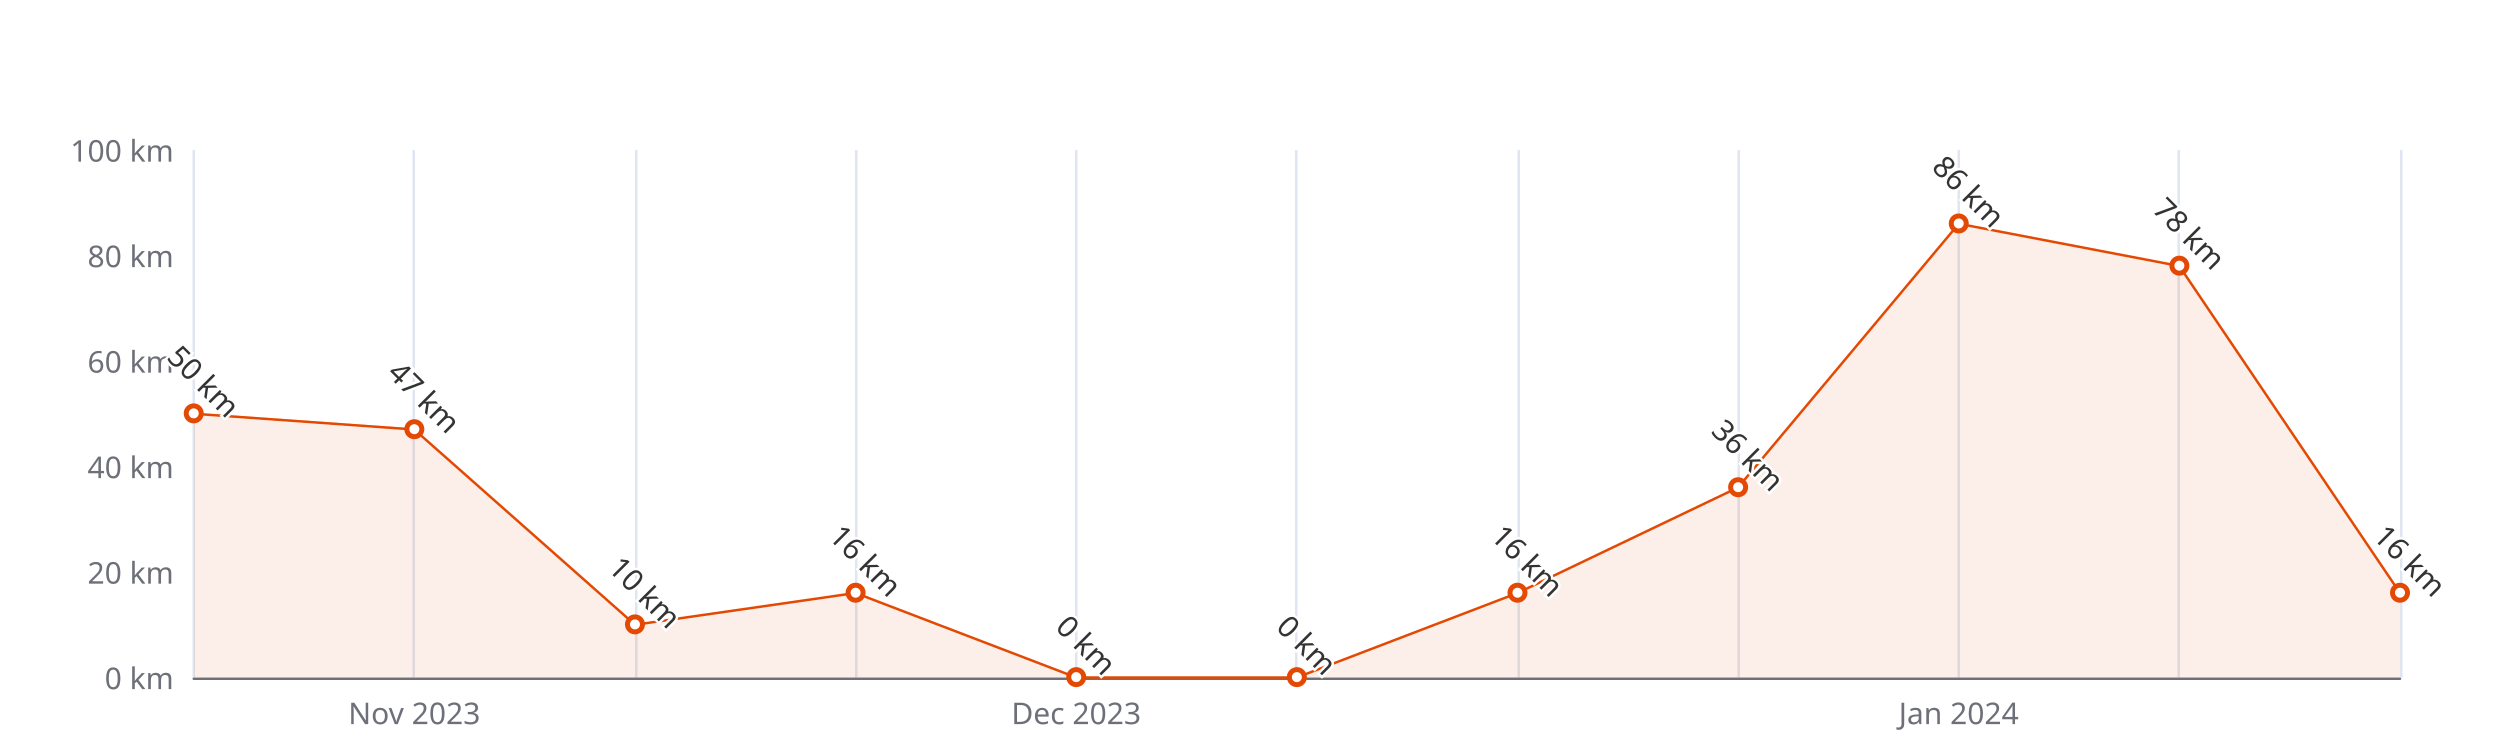
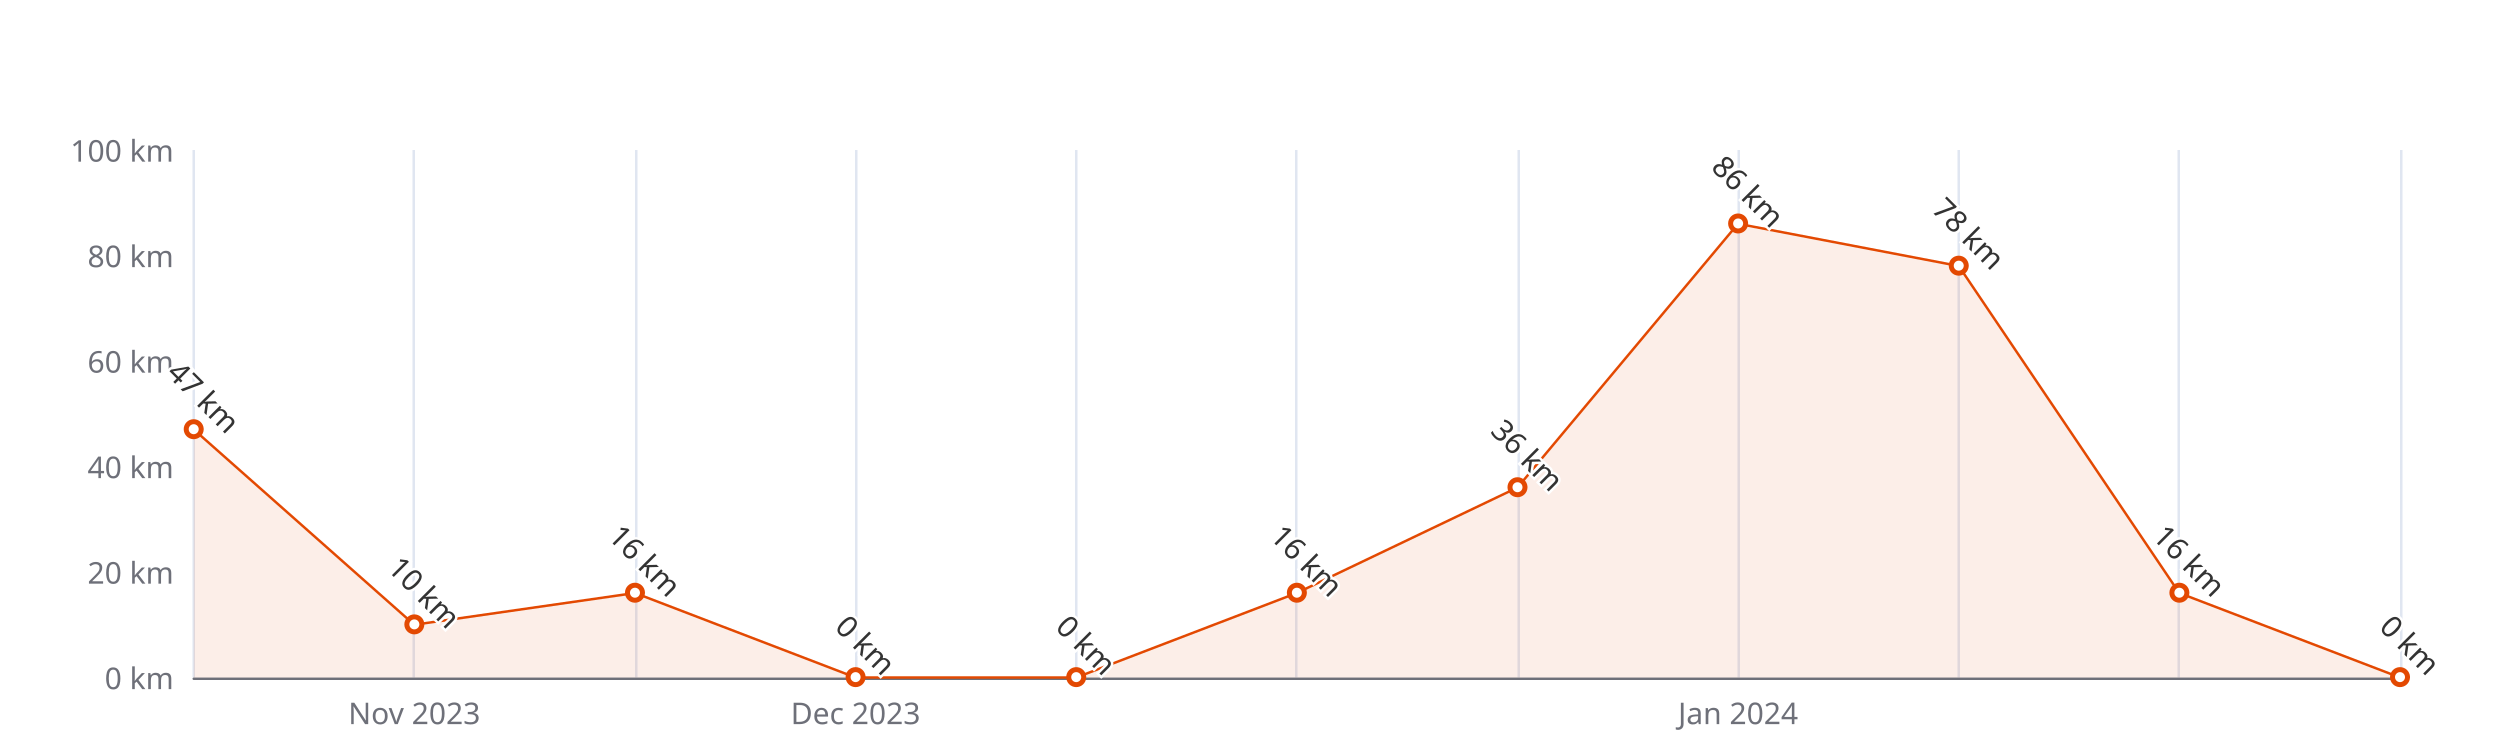
<svg xmlns="http://www.w3.org/2000/svg" width="1000" height="300" version="1.1" baseProfile="full" viewBox="0 0 1000 300">
  <rect width="1000" height="300" x="0" y="0" id="0" fill="#ffffff" />
  <path d="M77.5 60L77.5 271" fill="none" stroke="#E0E6F1" />
  <path d="M165.5 60L165.5 271" fill="none" stroke="#E0E6F1" />
  <path d="M254.5 60L254.5 271" fill="none" stroke="#E0E6F1" />
  <path d="M342.5 60L342.5 271" fill="none" stroke="#E0E6F1" />
  <path d="M430.5 60L430.5 271" fill="none" stroke="#E0E6F1" />
  <path d="M518.5 60L518.5 271" fill="none" stroke="#E0E6F1" />
  <path d="M607.5 60L607.5 271" fill="none" stroke="#E0E6F1" />
  <path d="M695.5 60L695.5 271" fill="none" stroke="#E0E6F1" />
  <path d="M783.5 60L783.5 271" fill="none" stroke="#E0E6F1" />
  <path d="M871.5 60L871.5 271" fill="none" stroke="#E0E6F1" />
  <path d="M960.5 60L960.5 271" fill="none" stroke="#E0E6F1" />
  <path d="M77.5 271.5L960 271.5" fill="none" stroke="#6E7079" stroke-linecap="round" />
  <text dominant-baseline="central" text-anchor="end" style="font-size:12px;font-family:sans-serif;" xml:space="preserve" transform="translate(69.48 271)" fill="#6E7079">0 km</text>
  <text dominant-baseline="central" text-anchor="end" style="font-size:12px;font-family:sans-serif;" xml:space="preserve" transform="translate(69.48 228.8)" fill="#6E7079">20 km</text>
  <text dominant-baseline="central" text-anchor="end" style="font-size:12px;font-family:sans-serif;" xml:space="preserve" transform="translate(69.48 186.6)" fill="#6E7079">40 km</text>
  <text dominant-baseline="central" text-anchor="end" style="font-size:12px;font-family:sans-serif;" xml:space="preserve" transform="translate(69.48 144.4)" fill="#6E7079">60 km</text>
  <text dominant-baseline="central" text-anchor="end" style="font-size:12px;font-family:sans-serif;" xml:space="preserve" transform="translate(69.48 102.2)" fill="#6E7079">80 km</text>
  <text dominant-baseline="central" text-anchor="end" style="font-size:12px;font-family:sans-serif;" xml:space="preserve" transform="translate(69.48 60)" fill="#6E7079">100 km</text>
  <text dominant-baseline="central" text-anchor="middle" style="font-size:12px;font-family:sans-serif;" xml:space="preserve" y="6" transform="translate(165.732 279)" fill="#6E7079">Nov 2023</text>
-   <text dominant-baseline="central" text-anchor="middle" style="font-size:12px;font-family:sans-serif;" xml:space="preserve" y="6" transform="translate(430.488 279)" fill="#6E7079">Dec 2023</text>
-   <text dominant-baseline="central" text-anchor="middle" style="font-size:12px;font-family:sans-serif;" xml:space="preserve" y="6" transform="translate(783.496 279)" fill="#6E7079">Jan 2024</text>
+   <text dominant-baseline="central" text-anchor="middle" style="font-size:12px;font-family:sans-serif;" xml:space="preserve" y="6" transform="translate(342.236 279)" fill="#6E7079">Dec 2023</text>
+   <text dominant-baseline="central" text-anchor="middle" style="font-size:12px;font-family:sans-serif;" xml:space="preserve" y="6" transform="translate(695.244 279)" fill="#6E7079">Jan 2024</text>
  <g clip-path="url(#zr5-c0)">
-     <path d="M77.5 165.5L165.7 171.8L254 249.9L342.2 237.2L430.5 271L518.7 271L607 237.2L695.2 195L783.5 89.5L871.7 106.4L960 237.2L960 271L871.7 271L783.5 271L695.2 271L607 271L518.7 271L430.5 271L342.2 271L254 271L165.7 271L77.5 271Z" fill="rgb(227,73,2)" fill-opacity="0.09" />
-     <path d="M77.5 165.5L165.7 171.8L254 249.9L342.2 237.2L430.5 271L518.7 271L607 237.2L695.2 195L783.5 89.5L871.7 106.4L960 237.2" fill="none" stroke="#E34902" stroke-linejoin="bevel" />
+     <path d="M77.5 171.8L165.7 249.9L254 237.2L342.2 271L430.5 271L518.7 237.2L607 195L695.2 89.5L783.5 106.4L871.7 237.2L960 271L871.7 271L783.5 271L695.2 271L607 271L518.7 271L430.5 271L342.2 271L254 271L165.7 271L77.5 271Z" fill="rgb(227,73,2)" fill-opacity="0.09" />
+     <path d="M77.5 171.8L165.7 249.9L254 237.2L342.2 271L430.5 271L518.7 237.2L607 195L695.2 89.5L783.5 106.4L871.7 237.2L960 271" fill="none" stroke="#E34902" stroke-linejoin="bevel" />
  </g>
-   <path d="M1 0A1 1 0 1 1 1 -0.1A1 1 0 0 1 1 0" transform="matrix(3,0,0,3,77.48,165.5)" fill="#fff" stroke="#E34902" stroke-width="0.667" />
-   <path d="M1 0A1 1 0 1 1 1 -0.1A1 1 0 0 1 1 0" transform="matrix(3,0,0,3,165.732,171.83)" fill="#fff" stroke="#E34902" stroke-width="0.667" />
-   <path d="M1 0A1 1 0 1 1 1 -0.1A1 1 0 0 1 1 0" transform="matrix(3,0,0,3,253.984,249.9)" fill="#fff" stroke="#E34902" stroke-width="0.667" />
-   <path d="M1 0A1 1 0 1 1 1 -0.1A1 1 0 0 1 1 0" transform="matrix(3,0,0,3,342.236,237.24)" fill="#fff" stroke="#E34902" stroke-width="0.667" />
+   <path d="M1 0A1 1 0 1 1 1 -0.1A1 1 0 0 1 1 0" transform="matrix(3,0,0,3,77.48,171.83)" fill="#fff" stroke="#E34902" stroke-width="0.667" />
+   <path d="M1 0A1 1 0 1 1 1 -0.1A1 1 0 0 1 1 0" transform="matrix(3,0,0,3,165.732,249.9)" fill="#fff" stroke="#E34902" stroke-width="0.667" />
+   <path d="M1 0A1 1 0 1 1 1 -0.1A1 1 0 0 1 1 0" transform="matrix(3,0,0,3,253.984,237.24)" fill="#fff" stroke="#E34902" stroke-width="0.667" />
+   <path d="M1 0A1 1 0 1 1 1 -0.1A1 1 0 0 1 1 0" transform="matrix(3,0,0,3,342.236,271)" fill="#fff" stroke="#E34902" stroke-width="0.667" />
  <path d="M1 0A1 1 0 1 1 1 -0.1A1 1 0 0 1 1 0" transform="matrix(3,0,0,3,430.488,271)" fill="#fff" stroke="#E34902" stroke-width="0.667" />
-   <path d="M1 0A1 1 0 1 1 1 -0.1A1 1 0 0 1 1 0" transform="matrix(3,0,0,3,518.74,271)" fill="#fff" stroke="#E34902" stroke-width="0.667" />
-   <path d="M1 0A1 1 0 1 1 1 -0.1A1 1 0 0 1 1 0" transform="matrix(3,0,0,3,606.992,237.24)" fill="#fff" stroke="#E34902" stroke-width="0.667" />
-   <path d="M1 0A1 1 0 1 1 1 -0.1A1 1 0 0 1 1 0" transform="matrix(3,0,0,3,695.244,195.04)" fill="#fff" stroke="#E34902" stroke-width="0.667" />
-   <path d="M1 0A1 1 0 1 1 1 -0.1A1 1 0 0 1 1 0" transform="matrix(3,0,0,3,783.496,89.54)" fill="#fff" stroke="#E34902" stroke-width="0.667" />
-   <path d="M1 0A1 1 0 1 1 1 -0.1A1 1 0 0 1 1 0" transform="matrix(3,0,0,3,871.748,106.42)" fill="#fff" stroke="#E34902" stroke-width="0.667" />
-   <path d="M1 0A1 1 0 1 1 1 -0.1A1 1 0 0 1 1 0" transform="matrix(3,0,0,3,960,237.24)" fill="#fff" stroke="#E34902" stroke-width="0.667" />
-   <text dominant-baseline="central" text-anchor="middle" style="font-size:12px;font-family:sans-serif;" xml:space="preserve" y="-6" transform="matrix(0.707,0.707,-0.707,0.707,77.48,156.5)" fill="#333" stroke="rgb(255,255,255)" stroke-width="2" paint-order="stroke" stroke-miterlimit="2">50 km</text>
-   <text dominant-baseline="central" text-anchor="middle" style="font-size:12px;font-family:sans-serif;" xml:space="preserve" y="-6" transform="matrix(0.707,0.707,-0.707,0.707,165.732,162.83)" fill="#333" stroke="rgb(255,255,255)" stroke-width="2" paint-order="stroke" stroke-miterlimit="2">47 km</text>
-   <text dominant-baseline="central" text-anchor="middle" style="font-size:12px;font-family:sans-serif;" xml:space="preserve" y="-6" transform="matrix(0.707,0.707,-0.707,0.707,253.984,240.9)" fill="#333" stroke="rgb(255,255,255)" stroke-width="2" paint-order="stroke" stroke-miterlimit="2">10 km</text>
-   <text dominant-baseline="central" text-anchor="middle" style="font-size:12px;font-family:sans-serif;" xml:space="preserve" y="-6" transform="matrix(0.707,0.707,-0.707,0.707,342.236,228.24)" fill="#333" stroke="rgb(255,255,255)" stroke-width="2" paint-order="stroke" stroke-miterlimit="2">16 km</text>
+   <path d="M1 0A1 1 0 1 1 1 -0.1A1 1 0 0 1 1 0" transform="matrix(3,0,0,3,518.74,237.24)" fill="#fff" stroke="#E34902" stroke-width="0.667" />
+   <path d="M1 0A1 1 0 1 1 1 -0.1A1 1 0 0 1 1 0" transform="matrix(3,0,0,3,606.992,195.04)" fill="#fff" stroke="#E34902" stroke-width="0.667" />
+   <path d="M1 0A1 1 0 1 1 1 -0.1A1 1 0 0 1 1 0" transform="matrix(3,0,0,3,695.244,89.54)" fill="#fff" stroke="#E34902" stroke-width="0.667" />
+   <path d="M1 0A1 1 0 1 1 1 -0.1A1 1 0 0 1 1 0" transform="matrix(3,0,0,3,783.496,106.42)" fill="#fff" stroke="#E34902" stroke-width="0.667" />
+   <path d="M1 0A1 1 0 1 1 1 -0.1A1 1 0 0 1 1 0" transform="matrix(3,0,0,3,871.748,237.24)" fill="#fff" stroke="#E34902" stroke-width="0.667" />
+   <path d="M1 0A1 1 0 1 1 1 -0.1A1 1 0 0 1 1 0" transform="matrix(3,0,0,3,960,271)" fill="#fff" stroke="#E34902" stroke-width="0.667" />
+   <text dominant-baseline="central" text-anchor="middle" style="font-size:12px;font-family:sans-serif;" xml:space="preserve" y="-6" transform="matrix(0.707,0.707,-0.707,0.707,77.48,162.83)" fill="#333" stroke="rgb(255,255,255)" stroke-width="2" paint-order="stroke" stroke-miterlimit="2">47 km</text>
+   <text dominant-baseline="central" text-anchor="middle" style="font-size:12px;font-family:sans-serif;" xml:space="preserve" y="-6" transform="matrix(0.707,0.707,-0.707,0.707,165.732,240.9)" fill="#333" stroke="rgb(255,255,255)" stroke-width="2" paint-order="stroke" stroke-miterlimit="2">10 km</text>
+   <text dominant-baseline="central" text-anchor="middle" style="font-size:12px;font-family:sans-serif;" xml:space="preserve" y="-6" transform="matrix(0.707,0.707,-0.707,0.707,253.984,228.24)" fill="#333" stroke="rgb(255,255,255)" stroke-width="2" paint-order="stroke" stroke-miterlimit="2">16 km</text>
+   <text dominant-baseline="central" text-anchor="middle" style="font-size:12px;font-family:sans-serif;" xml:space="preserve" y="-6" transform="matrix(0.707,0.707,-0.707,0.707,342.236,262)" fill="#333" stroke="rgb(255,255,255)" stroke-width="2" paint-order="stroke" stroke-miterlimit="2">0 km</text>
  <text dominant-baseline="central" text-anchor="middle" style="font-size:12px;font-family:sans-serif;" xml:space="preserve" y="-6" transform="matrix(0.707,0.707,-0.707,0.707,430.488,262)" fill="#333" stroke="rgb(255,255,255)" stroke-width="2" paint-order="stroke" stroke-miterlimit="2">0 km</text>
-   <text dominant-baseline="central" text-anchor="middle" style="font-size:12px;font-family:sans-serif;" xml:space="preserve" y="-6" transform="matrix(0.707,0.707,-0.707,0.707,518.74,262)" fill="#333" stroke="rgb(255,255,255)" stroke-width="2" paint-order="stroke" stroke-miterlimit="2">0 km</text>
-   <text dominant-baseline="central" text-anchor="middle" style="font-size:12px;font-family:sans-serif;" xml:space="preserve" y="-6" transform="matrix(0.707,0.707,-0.707,0.707,606.992,228.24)" fill="#333" stroke="rgb(255,255,255)" stroke-width="2" paint-order="stroke" stroke-miterlimit="2">16 km</text>
-   <text dominant-baseline="central" text-anchor="middle" style="font-size:12px;font-family:sans-serif;" xml:space="preserve" y="-6" transform="matrix(0.707,0.707,-0.707,0.707,695.244,186.04)" fill="#333" stroke="rgb(255,255,255)" stroke-width="2" paint-order="stroke" stroke-miterlimit="2">36 km</text>
-   <text dominant-baseline="central" text-anchor="middle" style="font-size:12px;font-family:sans-serif;" xml:space="preserve" y="-6" transform="matrix(0.707,0.707,-0.707,0.707,783.496,80.54)" fill="#333" stroke="rgb(255,255,255)" stroke-width="2" paint-order="stroke" stroke-miterlimit="2">86 km</text>
-   <text dominant-baseline="central" text-anchor="middle" style="font-size:12px;font-family:sans-serif;" xml:space="preserve" y="-6" transform="matrix(0.707,0.707,-0.707,0.707,871.748,97.42)" fill="#333" stroke="rgb(255,255,255)" stroke-width="2" paint-order="stroke" stroke-miterlimit="2">78 km</text>
-   <text dominant-baseline="central" text-anchor="middle" style="font-size:12px;font-family:sans-serif;" xml:space="preserve" y="-6" transform="matrix(0.707,0.707,-0.707,0.707,960,228.24)" fill="#333" stroke="rgb(255,255,255)" stroke-width="2" paint-order="stroke" stroke-miterlimit="2">16 km</text>
+   <text dominant-baseline="central" text-anchor="middle" style="font-size:12px;font-family:sans-serif;" xml:space="preserve" y="-6" transform="matrix(0.707,0.707,-0.707,0.707,518.74,228.24)" fill="#333" stroke="rgb(255,255,255)" stroke-width="2" paint-order="stroke" stroke-miterlimit="2">16 km</text>
+   <text dominant-baseline="central" text-anchor="middle" style="font-size:12px;font-family:sans-serif;" xml:space="preserve" y="-6" transform="matrix(0.707,0.707,-0.707,0.707,606.992,186.04)" fill="#333" stroke="rgb(255,255,255)" stroke-width="2" paint-order="stroke" stroke-miterlimit="2">36 km</text>
+   <text dominant-baseline="central" text-anchor="middle" style="font-size:12px;font-family:sans-serif;" xml:space="preserve" y="-6" transform="matrix(0.707,0.707,-0.707,0.707,695.244,80.54)" fill="#333" stroke="rgb(255,255,255)" stroke-width="2" paint-order="stroke" stroke-miterlimit="2">86 km</text>
+   <text dominant-baseline="central" text-anchor="middle" style="font-size:12px;font-family:sans-serif;" xml:space="preserve" y="-6" transform="matrix(0.707,0.707,-0.707,0.707,783.496,97.42)" fill="#333" stroke="rgb(255,255,255)" stroke-width="2" paint-order="stroke" stroke-miterlimit="2">78 km</text>
+   <text dominant-baseline="central" text-anchor="middle" style="font-size:12px;font-family:sans-serif;" xml:space="preserve" y="-6" transform="matrix(0.707,0.707,-0.707,0.707,871.748,228.24)" fill="#333" stroke="rgb(255,255,255)" stroke-width="2" paint-order="stroke" stroke-miterlimit="2">16 km</text>
+   <text dominant-baseline="central" text-anchor="middle" style="font-size:12px;font-family:sans-serif;" xml:space="preserve" y="-6" transform="matrix(0.707,0.707,-0.707,0.707,960,262)" fill="#333" stroke="rgb(255,255,255)" stroke-width="2" paint-order="stroke" stroke-miterlimit="2">0 km</text>
  <defs>
    <clipPath id="zr5-c0">
      <path d="M76 59.5l884 0l0 212l-884 0Z" fill="#000" />
    </clipPath>
  </defs>
</svg>
